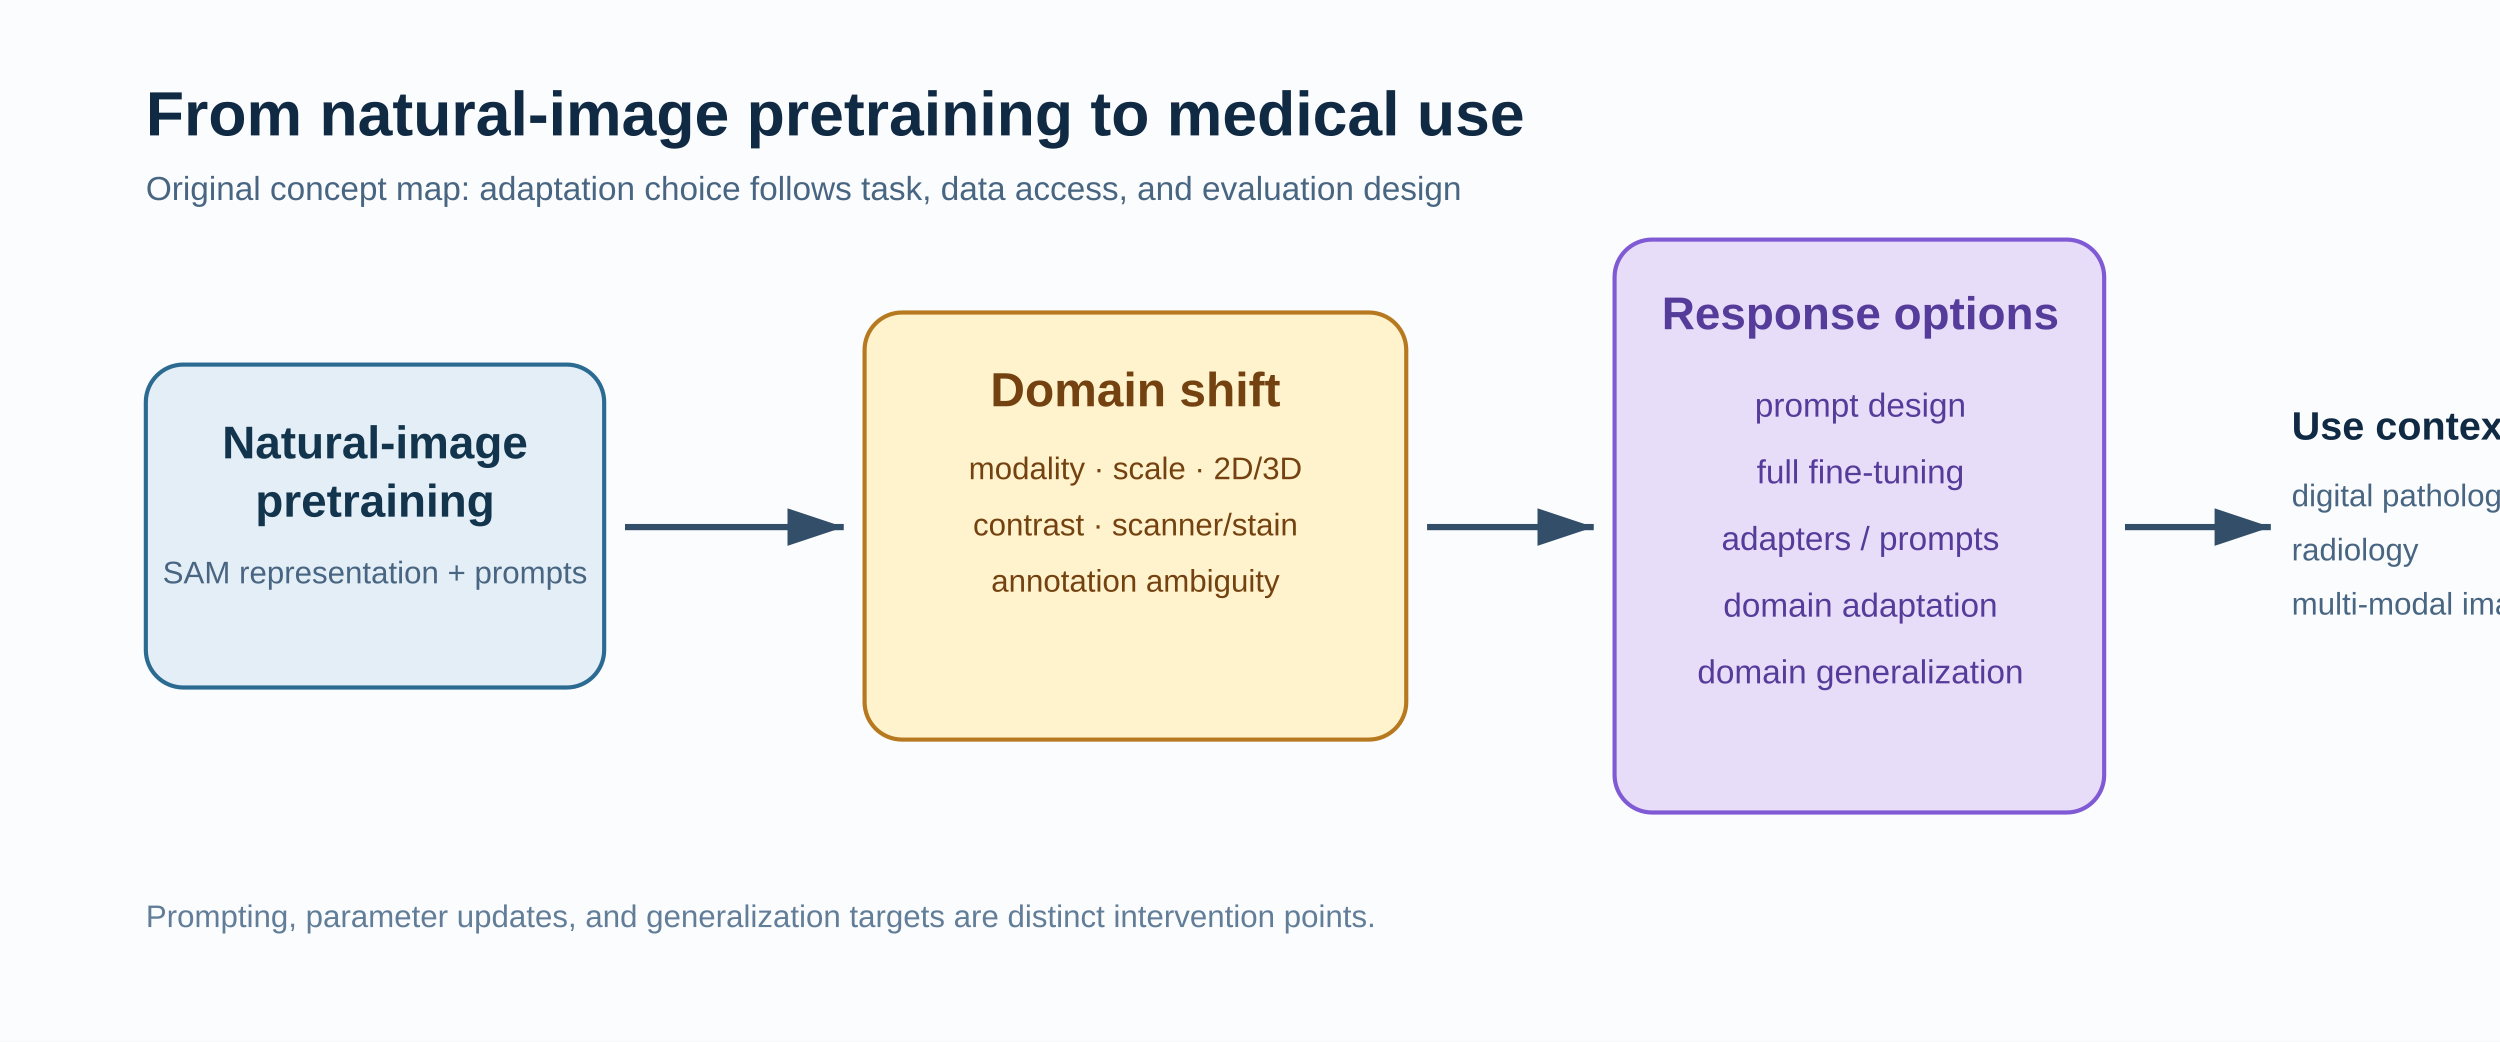
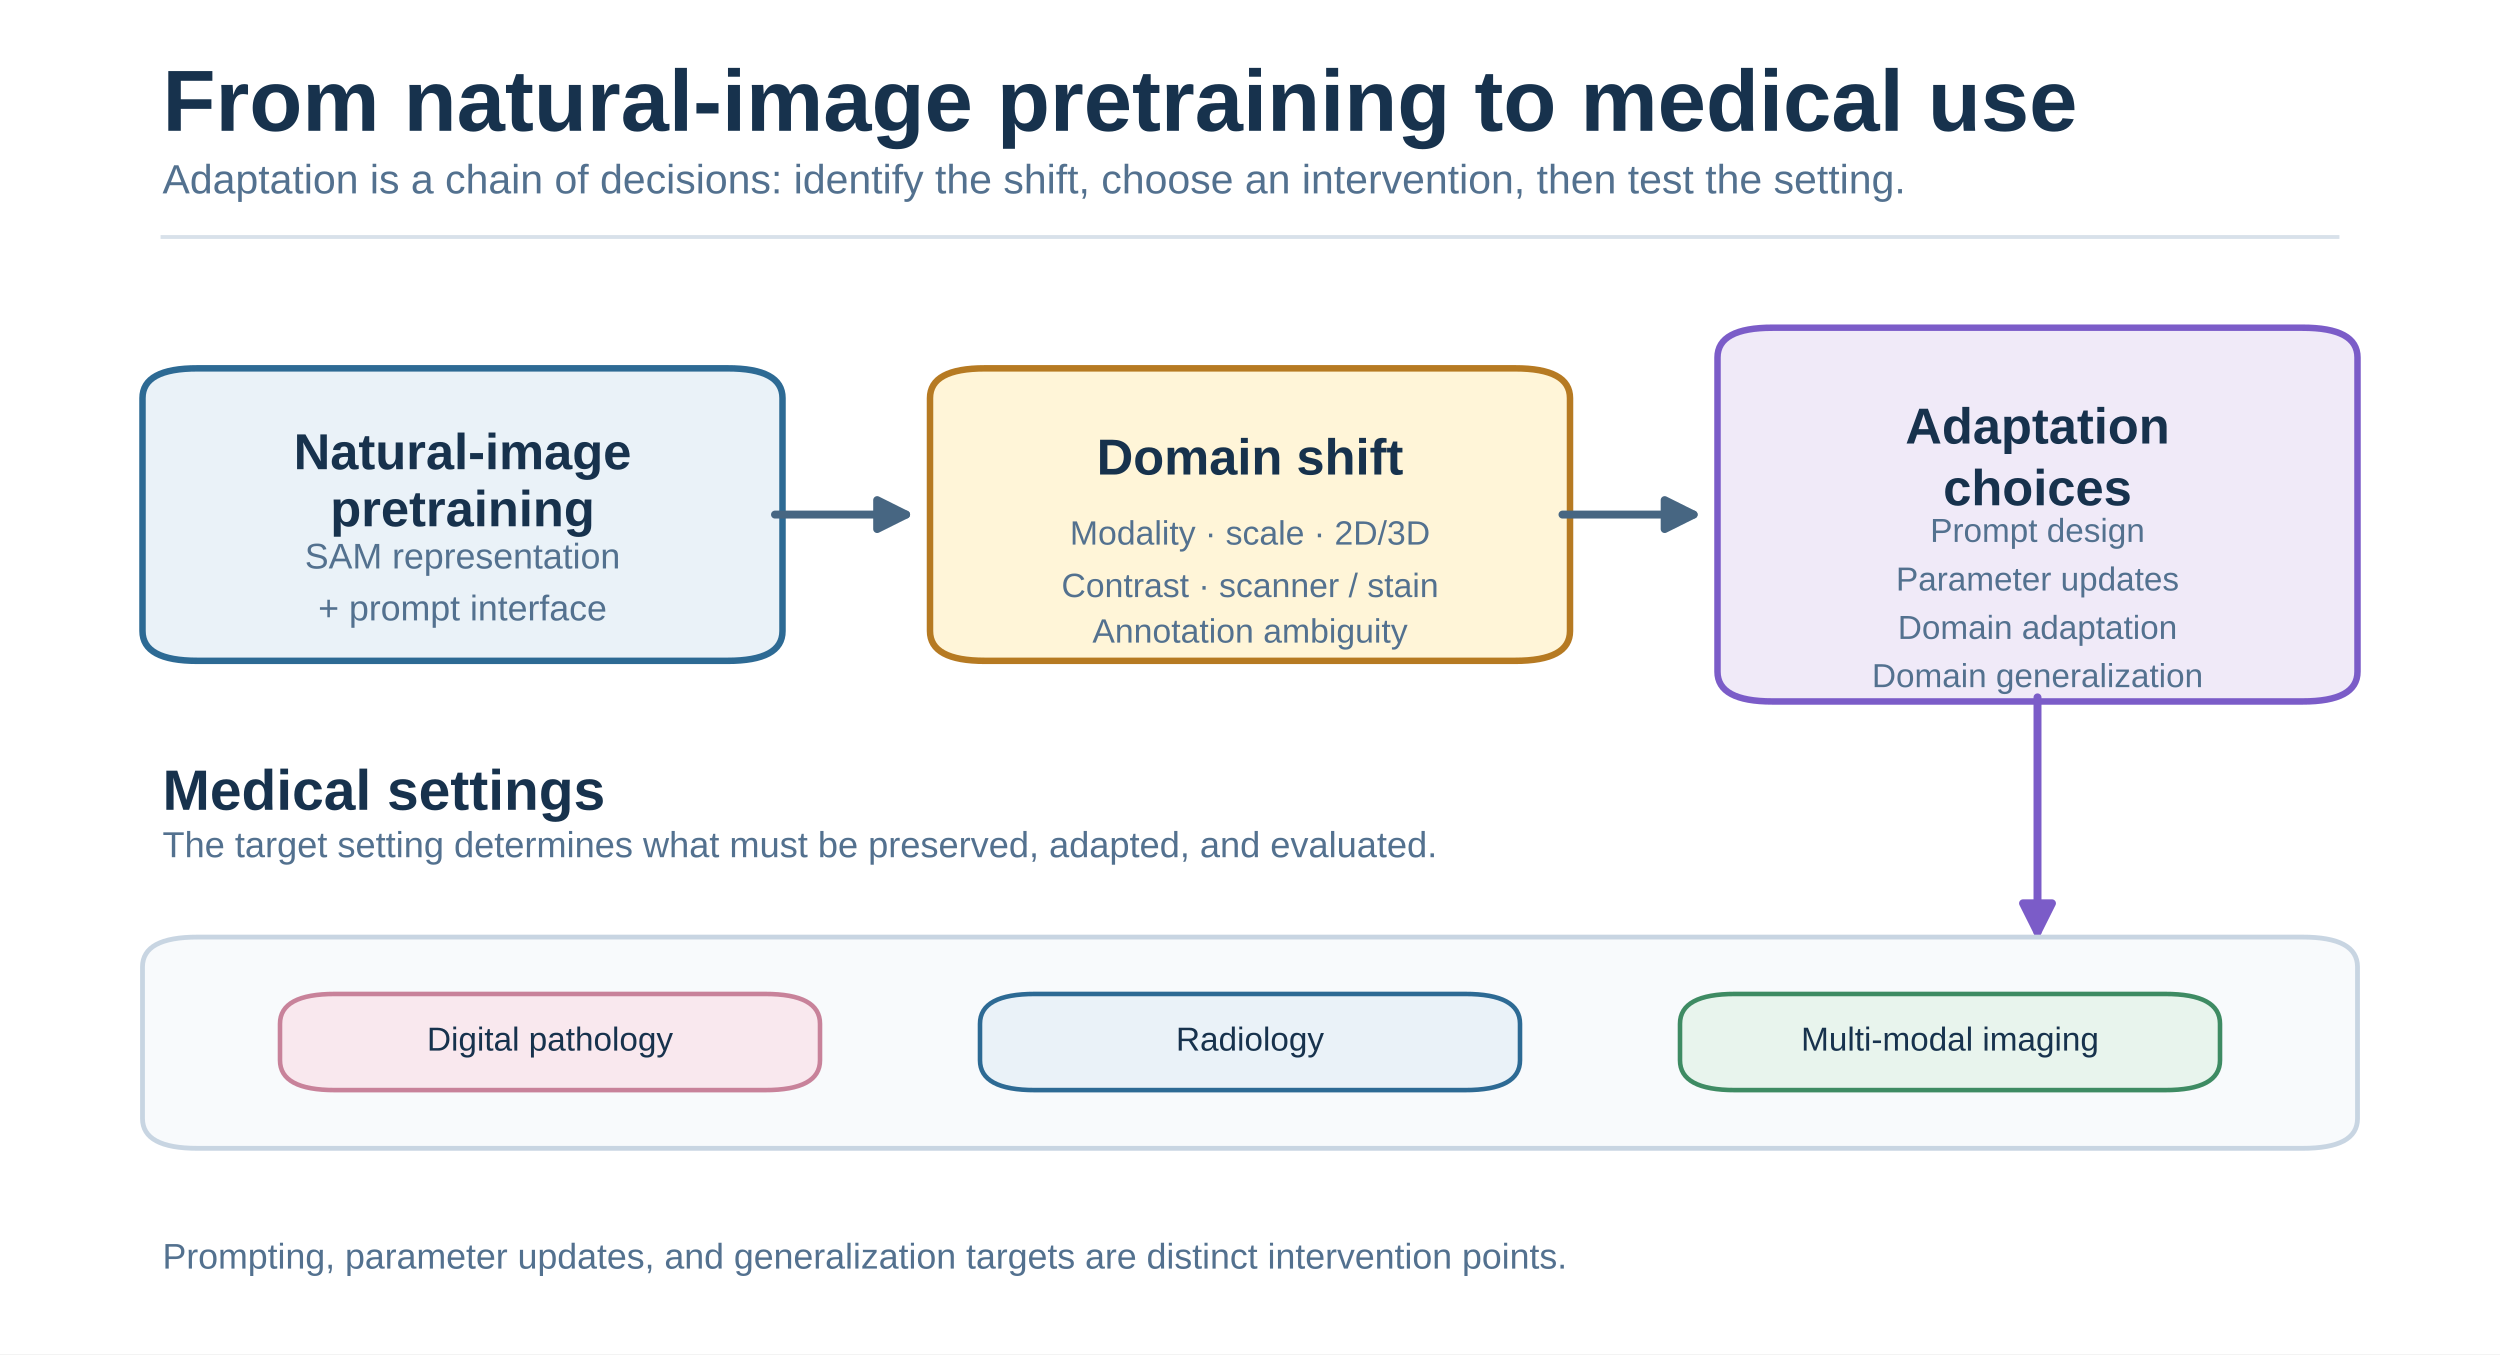
- <svg xmlns="http://www.w3.org/2000/svg" width="1200" height="500" viewBox="0 0 1200 500" role="img" aria-labelledby="title desc">
+ <svg xmlns="http://www.w3.org/2000/svg" width="518.4pt" height="280.8pt" viewBox="0 0 518.4 280.8" version="1.1">
  <defs>
-     <marker id="a" markerWidth="10" markerHeight="10" refX="9" refY="3" orient="auto">
-       <path d="M0,0 L0,6 L9,3 z" fill="#334e68" />
-     </marker>
+     <style type="text/css">*{stroke-linejoin: round; stroke-linecap: butt}</style>
  </defs>
-   <rect width="1200" height="500" fill="#fbfcfe" />
-   <text x="70" y="65" font-family="Arial, sans-serif" font-size="30" font-weight="700" fill="#102a43">From natural-image pretraining to medical use</text>
-   <text x="70" y="96" font-family="Arial, sans-serif" font-size="16" fill="#486581">Original concept map: adaptation choice follows task, data access, and evaluation design</text>
-   <g font-family="Arial, sans-serif">
-     <rect x="70" y="175" width="220" height="155" rx="18" fill="#e4eef7" stroke="#2b6b92" stroke-width="2" />
-     <text x="180" y="220" text-anchor="middle" font-size="22" font-weight="700" fill="#12344d">Natural-image</text>
-     <text x="180" y="248" text-anchor="middle" font-size="22" font-weight="700" fill="#12344d">pretraining</text>
-     <text x="180" y="280" text-anchor="middle" font-size="15" fill="#486581">SAM representation + prompts</text>
-     <line x1="300" y1="253" x2="405" y2="253" stroke="#334e68" stroke-width="3" marker-end="url(#a)" />
-     <rect x="415" y="150" width="260" height="205" rx="18" fill="#fff3cd" stroke="#b7791f" stroke-width="2" />
-     <text x="545" y="195" text-anchor="middle" font-size="23" font-weight="700" fill="#744210">Domain shift</text>
-     <text x="545" y="230" text-anchor="middle" font-size="15" fill="#744210">modality · scale · 2D/3D</text>
-     <text x="545" y="257" text-anchor="middle" font-size="15" fill="#744210">contrast · scanner/stain</text>
-     <text x="545" y="284" text-anchor="middle" font-size="15" fill="#744210">annotation ambiguity</text>
-     <line x1="685" y1="253" x2="765" y2="253" stroke="#334e68" stroke-width="3" marker-end="url(#a)" />
-     <rect x="775" y="115" width="235" height="275" rx="18" fill="#e8ddf8" stroke="#805ad5" stroke-width="2" />
-     <text x="893" y="158" text-anchor="middle" font-size="22" font-weight="700" fill="#553c9a">Response options</text>
-     <text x="893" y="200" text-anchor="middle" font-size="16" fill="#553c9a">prompt design</text>
-     <text x="893" y="232" text-anchor="middle" font-size="16" fill="#553c9a">full fine-tuning</text>
-     <text x="893" y="264" text-anchor="middle" font-size="16" fill="#553c9a">adapters / prompts</text>
-     <text x="893" y="296" text-anchor="middle" font-size="16" fill="#553c9a">domain adaptation</text>
-     <text x="893" y="328" text-anchor="middle" font-size="16" fill="#553c9a">domain generalization</text>
-     <line x1="1020" y1="253" x2="1090" y2="253" stroke="#334e68" stroke-width="3" marker-end="url(#a)" />
-     <text x="1100" y="211" font-size="19" font-weight="700" fill="#102a43">Use contexts</text>
-     <text x="1100" y="243" font-size="15" fill="#486581">digital pathology</text>
-     <text x="1100" y="269" font-size="15" fill="#486581">radiology</text>
-     <text x="1100" y="295" font-size="15" fill="#486581">multi-modal imaging</text>
+   <g id="figure_1">
+     <g id="patch_1">
+       <path d="M 0 280.8 L 518.4 280.8 L 518.4 0 L 0 0 z " style="fill: #ffffff" />
+     </g>
+     <g id="axes_1">
+       <g id="patch_2">
+         <path d="M 40.954 137.03 L 150.854 137.03 Q 162.259 137.03 162.259 130.853 L 162.259 82.555 Q 162.259 76.378 150.854 76.378 L 40.954 76.378 Q 29.549 76.378 29.549 82.555 L 29.549 130.853 Q 29.549 137.03 40.954 137.03 z " clip-path="url(#p2770e1876e)" style="fill: #eaf2f8; stroke: #2d6a94; stroke-width: 1.35; stroke-linejoin: miter" />
+       </g>
+       <g id="patch_3">
+         <path d="M 204.25 137.03 L 314.15 137.03 Q 325.555 137.03 325.555 130.853 L 325.555 82.555 Q 325.555 76.378 314.15 76.378 L 204.25 76.378 Q 192.845 76.378 192.845 82.555 L 192.845 130.853 Q 192.845 137.03 204.25 137.03 z " clip-path="url(#p2770e1876e)" style="fill: #fff5d8; stroke: #b67a22; stroke-width: 1.35; stroke-linejoin: miter" />
+       </g>
+       <g id="patch_4">
+         <path d="M 367.546 145.454 L 477.446 145.454 Q 488.851 145.454 488.851 139.277 L 488.851 74.131 Q 488.851 67.954 477.446 67.954 L 367.546 67.954 Q 356.141 67.954 356.141 74.131 L 356.141 139.277 Q 356.141 145.454 367.546 145.454 z " clip-path="url(#p2770e1876e)" style="fill: #f0eaf8; stroke: #7b5cc8; stroke-width: 1.35; stroke-linejoin: miter" />
+       </g>
+       <g id="patch_5">
+         <path d="M 160.704 106.704 Q 175.219 106.704 187.89 106.704 " clip-path="url(#p2770e1876e)" style="fill: none; stroke: #476682; stroke-width: 1.65; stroke-linecap: round" />
+         <path d="M 181.89 103.704 L 187.89 106.704 L 181.89 109.704 z " clip-path="url(#p2770e1876e)" style="fill: #476682; stroke: #476682; stroke-width: 1.65; stroke-linecap: round" />
+       </g>
+       <g id="patch_6">
+         <path d="M 324 106.704 Q 338.515 106.704 351.186 106.704 " clip-path="url(#p2770e1876e)" style="fill: none; stroke: #476682; stroke-width: 1.65; stroke-linecap: round" />
+         <path d="M 345.186 103.704 L 351.186 106.704 L 345.186 109.704 z " clip-path="url(#p2770e1876e)" style="fill: #476682; stroke: #476682; stroke-width: 1.65; stroke-linecap: round" />
+       </g>
+       <g id="patch_7">
+         <path d="M 422.496 144.612 Q 422.496 169.884 422.496 193.311 " clip-path="url(#p2770e1876e)" style="fill: none; stroke: #7b5cc8; stroke-width: 1.65; stroke-linecap: round" />
+         <path d="M 425.496 187.311 L 422.496 193.311 L 419.496 187.311 z " clip-path="url(#p2770e1876e)" style="fill: #7b5cc8; stroke: #7b5cc8; stroke-width: 1.65; stroke-linecap: round" />
+       </g>
+       <g id="patch_8">
+         <path d="M 40.954 238.118 L 477.446 238.118 Q 488.851 238.118 488.851 231.941 L 488.851 200.491 Q 488.851 194.314 477.446 194.314 L 40.954 194.314 Q 29.549 194.314 29.549 200.491 L 29.549 231.941 Q 29.549 238.118 40.954 238.118 z " clip-path="url(#p2770e1876e)" style="fill: #f8fafc; stroke: #c8d5e2; stroke-linejoin: miter" />
+       </g>
+       <g id="patch_9">
+         <path d="M 69.466 226.044 L 158.63 226.044 Q 170.035 226.044 170.035 219.866 L 170.035 212.285 Q 170.035 206.107 158.63 206.107 L 69.466 206.107 Q 58.061 206.107 58.061 212.285 L 58.061 219.866 Q 58.061 226.044 69.466 226.044 z " clip-path="url(#p2770e1876e)" style="fill: #f9e8ee; stroke: #c8829a; stroke-width: 0.95; stroke-linejoin: miter" />
+       </g>
+       <g id="patch_10">
+         <path d="M 214.618 226.044 L 303.782 226.044 Q 315.187 226.044 315.187 219.866 L 315.187 212.285 Q 315.187 206.107 303.782 206.107 L 214.618 206.107 Q 203.213 206.107 203.213 212.285 L 203.213 219.866 Q 203.213 226.044 214.618 226.044 z " clip-path="url(#p2770e1876e)" style="fill: #eaf2f8; stroke: #2d6a94; stroke-width: 0.95; stroke-linejoin: miter" />
+       </g>
+       <g id="patch_11">
+         <path d="M 359.77 226.044 L 448.934 226.044 Q 460.339 226.044 460.339 219.866 L 460.339 212.285 Q 460.339 206.107 448.934 206.107 L 359.77 206.107 Q 348.365 206.107 348.365 212.285 L 348.365 219.866 Q 348.365 226.044 359.77 226.044 z " clip-path="url(#p2770e1876e)" style="fill: #e8f4ed; stroke: #3e8b63; stroke-width: 0.95; stroke-linejoin: miter" />
+       </g>
+       <g id="line2d_1">
+         <path d="M 33.696 49.14 L 484.704 49.14 " clip-path="url(#p2770e1876e)" style="fill: none; stroke: #d8e1ea; stroke-width: 0.8; stroke-linecap: square" />
+       </g>
+       <g id="text_1">
+         <text style="font-weight: 700; font-size: 18px; font-family: 'Arial', 'DejaVu Sans', 'Liberation Sans', sans-serif; text-anchor: start; fill: #17324d" x="33.696" y="27.122" transform="rotate(-0 33.696 27.12203)">From natural-image pretraining to medical use</text>
+       </g>
+       <g id="text_2">
+         <text style="font-size: 8.5px; font-family: 'Arial', 'DejaVu Sans', 'Liberation Sans', sans-serif; text-anchor: start; fill: #53718f" x="33.696" y="40.108" transform="rotate(-0 33.696 40.10762)">Adaptation is a chain of decisions: identify the shift, choose an intervention, then test the setting.</text>
+       </g>
+       <g id="text_3">
+         <text style="font-weight: 700; font-size: 10.5px; font-family: 'Arial', 'DejaVu Sans', 'Liberation Sans', sans-serif; fill: #17324d" transform="translate(60.89634 97.29809)">Natural-image</text>
+         <text style="font-weight: 700; font-size: 10.5px; font-family: 'Arial', 'DejaVu Sans', 'Liberation Sans', sans-serif; fill: #17324d" transform="translate(68.48669 109.1229)">pretraining</text>
+       </g>
+       <g id="text_4">
+         <text style="font-size: 7.4px; font-family: 'Arial', 'DejaVu Sans', 'Liberation Sans', sans-serif; fill: #53718f" transform="translate(63.20583 117.8815)">SAM representation</text>
+         <text style="font-size: 7.4px; font-family: 'Arial', 'DejaVu Sans', 'Liberation Sans', sans-serif; fill: #53718f" transform="translate(65.98256 128.6459)">+ prompt interface</text>
+       </g>
+       <g id="text_5">
+         <text style="font-weight: 700; font-size: 10.5px; font-family: 'Arial', 'DejaVu Sans', 'Liberation Sans', sans-serif; text-anchor: middle; fill: #17324d" x="259.2" y="98.406" transform="rotate(-0 259.2 98.40551)">Domain shift</text>
+       </g>
+       <g id="text_6">
+         <text style="font-size: 7px; font-family: 'Arial', 'DejaVu Sans', 'Liberation Sans', sans-serif; fill: #53718f" transform="translate(221.8572 112.9344)">Modality · scale · 2D/3D</text>
+         <text style="font-size: 7px; font-family: 'Arial', 'DejaVu Sans', 'Liberation Sans', sans-serif; fill: #53718f" transform="translate(220.1028 123.8108)">Contrast · scanner / stain</text>
+         <text style="font-size: 7px; font-family: 'Arial', 'DejaVu Sans', 'Liberation Sans', sans-serif; fill: #53718f" transform="translate(226.5144 133.2567)">Annotation ambiguity</text>
+       </g>
+       <g id="text_7">
+         <text style="font-weight: 700; font-size: 10.5px; font-family: 'Arial', 'DejaVu Sans', 'Liberation Sans', sans-serif; fill: #17324d" transform="translate(395.0844 91.97564)">Adaptation</text>
+         <text style="font-weight: 700; font-size: 10.5px; font-family: 'Arial', 'DejaVu Sans', 'Liberation Sans', sans-serif; fill: #17324d" transform="translate(402.9463 104.775)">choices</text>
+       </g>
+       <g id="text_8">
+         <text style="font-size: 6.9px; font-family: 'Arial', 'DejaVu Sans', 'Liberation Sans', sans-serif; fill: #53718f" transform="translate(400.2527 112.3739)">Prompt design</text>
+         <text style="font-size: 6.9px; font-family: 'Arial', 'DejaVu Sans', 'Liberation Sans', sans-serif; fill: #53718f" transform="translate(393.1564 122.4513)">Parameter updates</text>
+         <text style="font-size: 6.9px; font-family: 'Arial', 'DejaVu Sans', 'Liberation Sans', sans-serif; fill: #53718f" transform="translate(393.537 132.4883)">Domain adaptation</text>
+         <text style="font-size: 6.9px; font-family: 'Arial', 'DejaVu Sans', 'Liberation Sans', sans-serif; fill: #53718f" transform="translate(388.1701 142.4849)">Domain generalization</text>
+       </g>
+       <g id="text_9">
+         <text style="font-weight: 700; font-size: 11.8px; font-family: 'Arial', 'DejaVu Sans', 'Liberation Sans', sans-serif; text-anchor: start; fill: #17324d" x="33.696" y="167.918" transform="rotate(-0 33.696 167.9184)">Medical settings</text>
+       </g>
+       <g id="text_10">
+         <text style="font-size: 7.5px; font-family: 'Arial', 'DejaVu Sans', 'Liberation Sans', sans-serif; text-anchor: start; fill: #53718f" x="33.696" y="177.746" transform="rotate(-0 33.696 177.7464)">The target setting determines what must be preserved, adapted, and evaluated.</text>
+       </g>
+       <g id="text_11">
+         <text style="font-size: 6.9px; font-family: 'Arial', 'DejaVu Sans', 'Liberation Sans', sans-serif; text-anchor: middle; fill: #17324d" x="114.048" y="217.861" transform="rotate(-0 114.048 217.8612)">Digital pathology</text>
+       </g>
+       <g id="text_12">
+         <text style="font-size: 6.9px; font-family: 'Arial', 'DejaVu Sans', 'Liberation Sans', sans-serif; text-anchor: middle; fill: #17324d" x="259.2" y="217.861" transform="rotate(-0 259.2 217.8612)">Radiology</text>
+       </g>
+       <g id="text_13">
+         <text style="font-size: 6.9px; font-family: 'Arial', 'DejaVu Sans', 'Liberation Sans', sans-serif; text-anchor: middle; fill: #17324d" x="404.352" y="217.861" transform="rotate(-0 404.352 217.8612)">Multi-modal imaging</text>
+       </g>
+       <g id="text_14">
+         <text style="font-size: 7.4px; font-family: 'Arial', 'DejaVu Sans', 'Liberation Sans', sans-serif; text-anchor: start; fill: #53718f" x="33.696" y="263.059" transform="rotate(-0 33.696 263.059)">Prompting, parameter updates, and generalization targets are distinct intervention points.</text>
+       </g>
+     </g>
  </g>
-   <text x="70" y="445" font-family="Arial, sans-serif" font-size="15" fill="#627d98">Prompting, parameter updates, and generalization targets are distinct intervention points.</text>
+   <defs>
+     <clipPath id="p2770e1876e">
+       <rect x="0" y="0" width="518.4" height="280.8" />
+     </clipPath>
+   </defs>
</svg>
